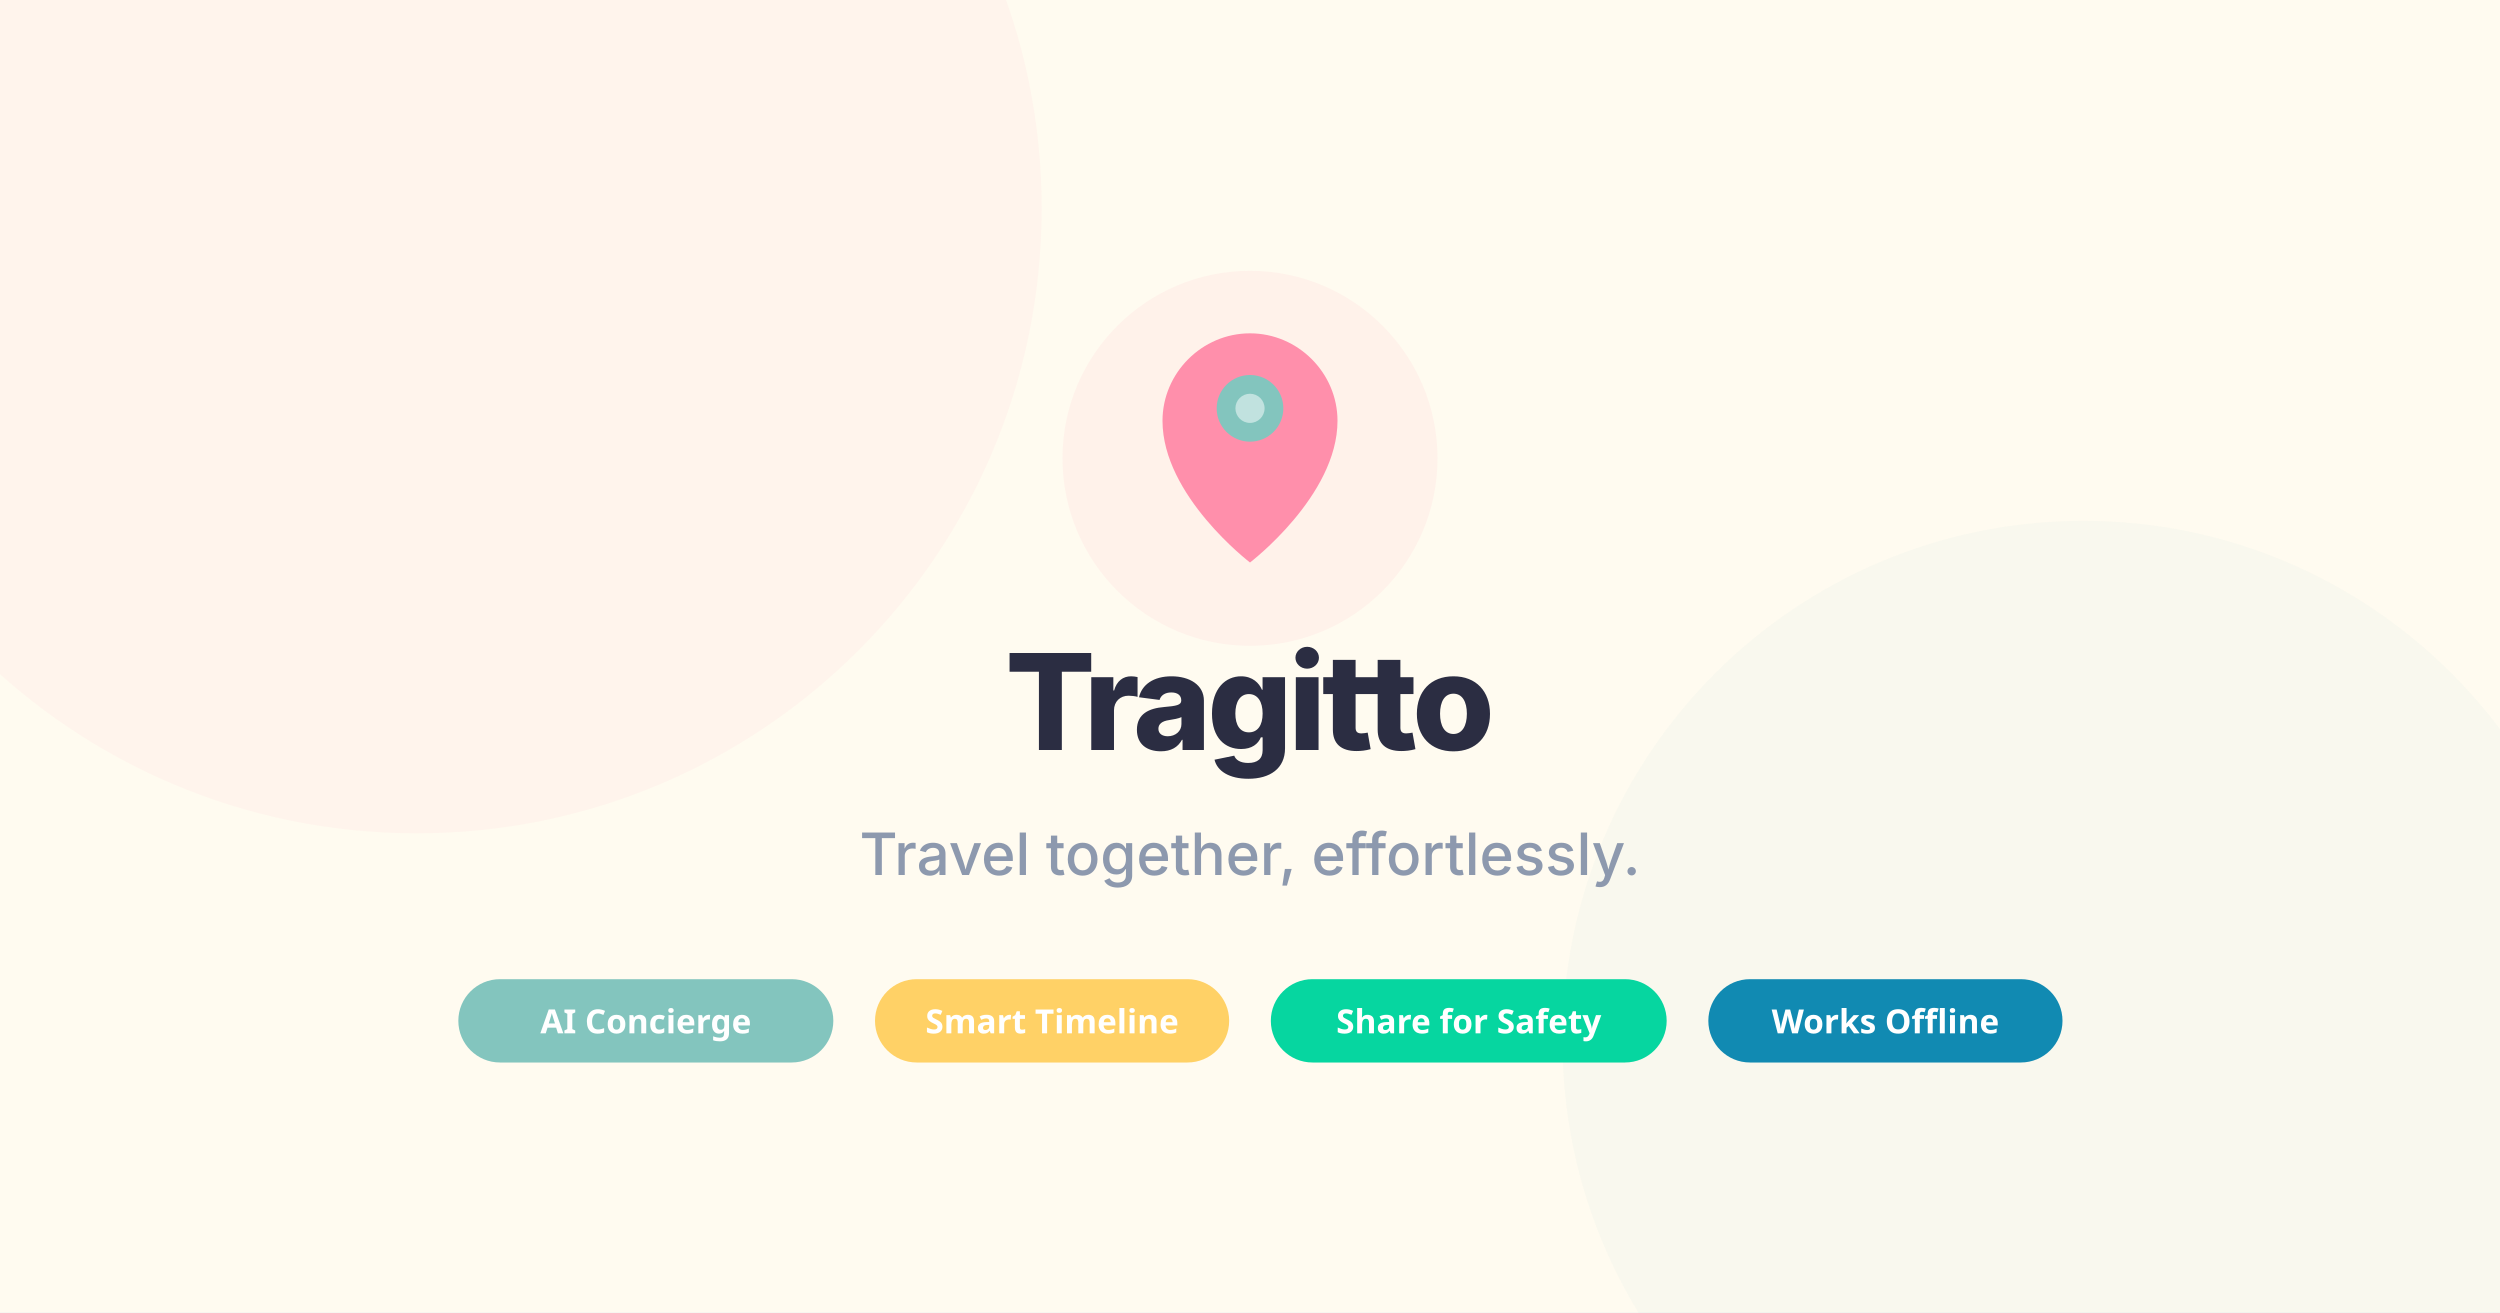
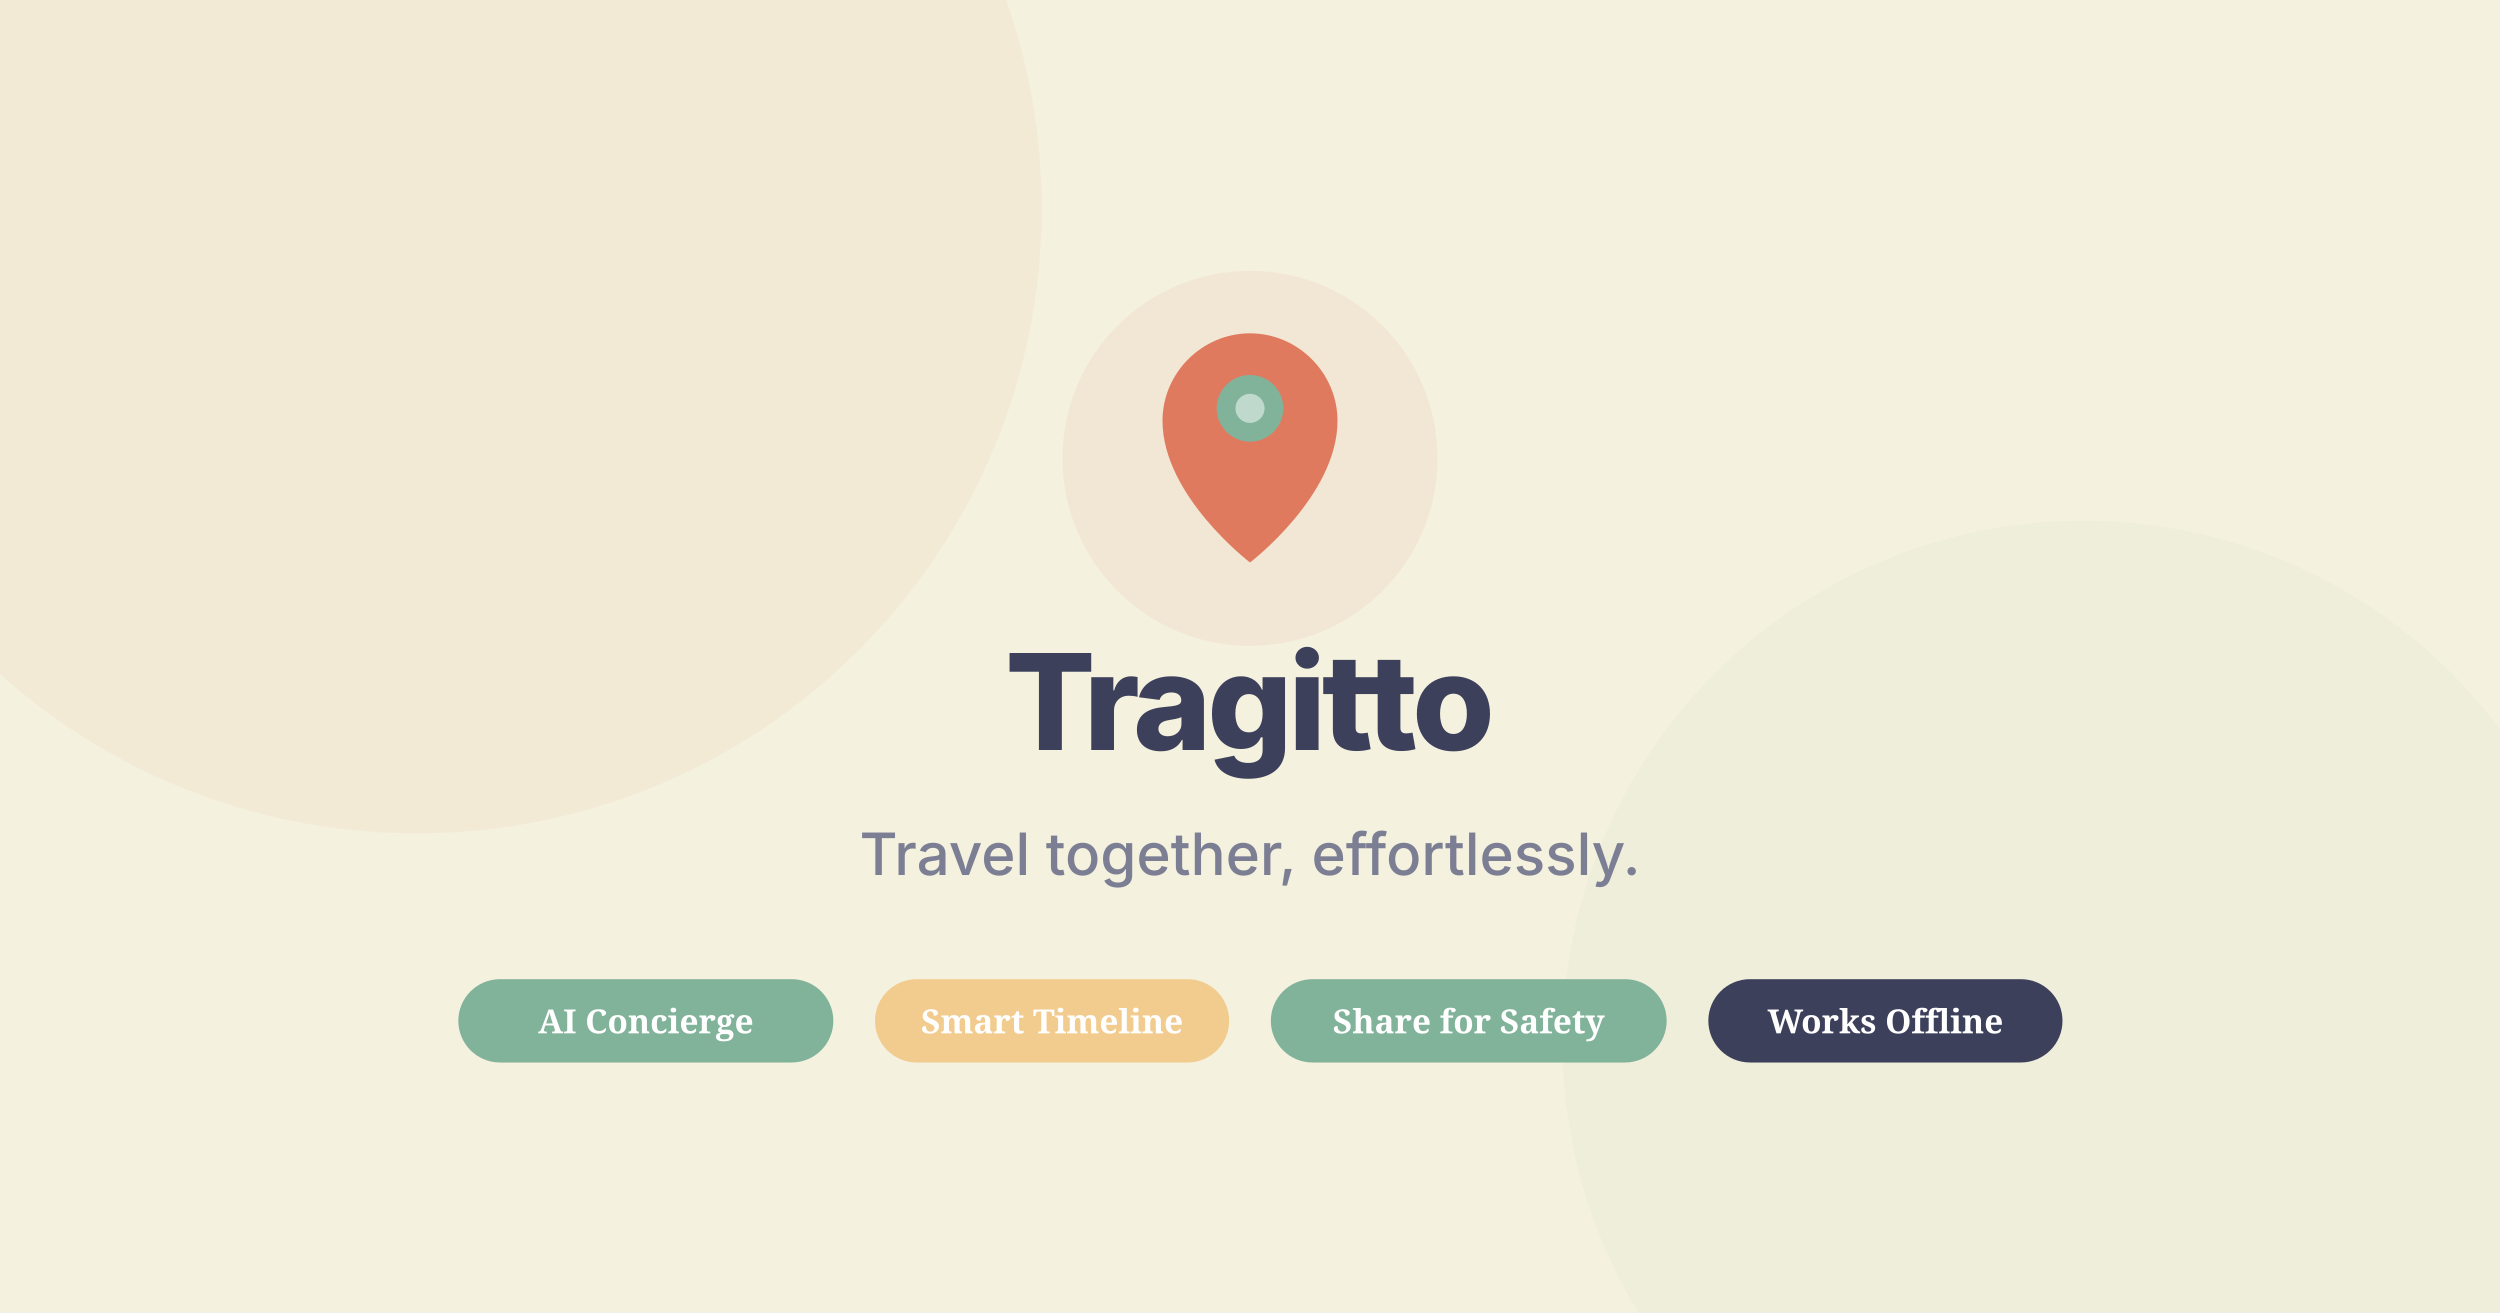
<svg xmlns="http://www.w3.org/2000/svg" width="1200" height="630" viewBox="0 0 1200 630">
-   <rect width="1200" height="630" fill="#FFFBF0" />
-   <circle cx="200" cy="100" r="300" fill="rgba(255,143,171,0.06)" />
-   <circle cx="1000" cy="500" r="250" fill="rgba(131,197,190,0.05)" />
+   <rect width="1200" height="630" fill="#F4F1DE" />
+   <circle cx="200" cy="100" r="300" fill="rgba(224,122,95,0.06)" />
+   <circle cx="1000" cy="500" r="250" fill="rgba(129,178,154,0.05)" />
  <g transform="translate(500, 120)">
-     <circle cx="100" cy="100" r="90" fill="rgba(255,143,171,0.08)" />
-     <path d="M100 40C77 40 58 59 58 82c0 36 42 68 42 68s42-32 42-68C142 59 123 40 100 40z" fill="#FF8FAB" />
-     <circle cx="100" cy="76" r="16" fill="#83C5BE" />
+     <circle cx="100" cy="100" r="90" fill="rgba(224,122,95,0.08)" />
+     <path d="M100 40C77 40 58 59 58 82c0 36 42 68 42 68s42-32 42-68C142 59 123 40 100 40z" fill="#E07A5F" />
+     <circle cx="100" cy="76" r="16" fill="#81B29A" />
    <circle cx="100" cy="76" r="7" fill="white" fill-opacity="0.5" />
  </g>
-   <text x="600" y="360" text-anchor="middle" font-family="Outfit, -apple-system, sans-serif" font-weight="800" font-size="64" fill="#2B2D42" letter-spacing="-2">Tragitto</text>
-   <text x="600" y="420" text-anchor="middle" font-family="Nunito, -apple-system, sans-serif" font-weight="500" font-size="28" fill="#8D99AE">Travel together, effortlessly.</text>
-   <rect x="220" y="470" width="180" height="40" rx="20" fill="#83C5BE" />
-   <text x="310" y="496" text-anchor="middle" font-family="Outfit, sans-serif" font-weight="600" font-size="16" fill="white">AI Concierge</text>
-   <rect x="420" y="470" width="170" height="40" rx="20" fill="#FFD166" />
-   <text x="505" y="496" text-anchor="middle" font-family="Outfit, sans-serif" font-weight="600" font-size="16" fill="white">Smart Timeline</text>
-   <rect x="610" y="470" width="190" height="40" rx="20" fill="#06D6A0" />
-   <text x="705" y="496" text-anchor="middle" font-family="Outfit, sans-serif" font-weight="600" font-size="16" fill="white">Share for Safety</text>
-   <rect x="820" y="470" width="170" height="40" rx="20" fill="#118AB2" />
-   <text x="905" y="496" text-anchor="middle" font-family="Outfit, sans-serif" font-weight="600" font-size="16" fill="white">Works Offline</text>
+   <text x="600" y="360" text-anchor="middle" font-family="Fraunces, Georgia, -apple-system, sans-serif" font-weight="800" font-size="64" fill="#3D405B" letter-spacing="-2">Tragitto</text>
+   <text x="600" y="420" text-anchor="middle" font-family="'DM Sans', -apple-system, sans-serif" font-weight="500" font-size="28" fill="#7C7F94">Travel together, effortlessly.</text>
+   <rect x="220" y="470" width="180" height="40" rx="20" fill="#81B29A" />
+   <text x="310" y="496" text-anchor="middle" font-family="Fraunces, Georgia, serif" font-weight="600" font-size="16" fill="white">AI Concierge</text>
+   <rect x="420" y="470" width="170" height="40" rx="20" fill="#F2CC8F" />
+   <text x="505" y="496" text-anchor="middle" font-family="Fraunces, Georgia, serif" font-weight="600" font-size="16" fill="white">Smart Timeline</text>
+   <rect x="610" y="470" width="190" height="40" rx="20" fill="#81B29A" />
+   <text x="705" y="496" text-anchor="middle" font-family="Fraunces, Georgia, serif" font-weight="600" font-size="16" fill="white">Share for Safety</text>
+   <rect x="820" y="470" width="170" height="40" rx="20" fill="#3D405B" />
+   <text x="905" y="496" text-anchor="middle" font-family="Fraunces, Georgia, serif" font-weight="600" font-size="16" fill="white">Works Offline</text>
</svg>
